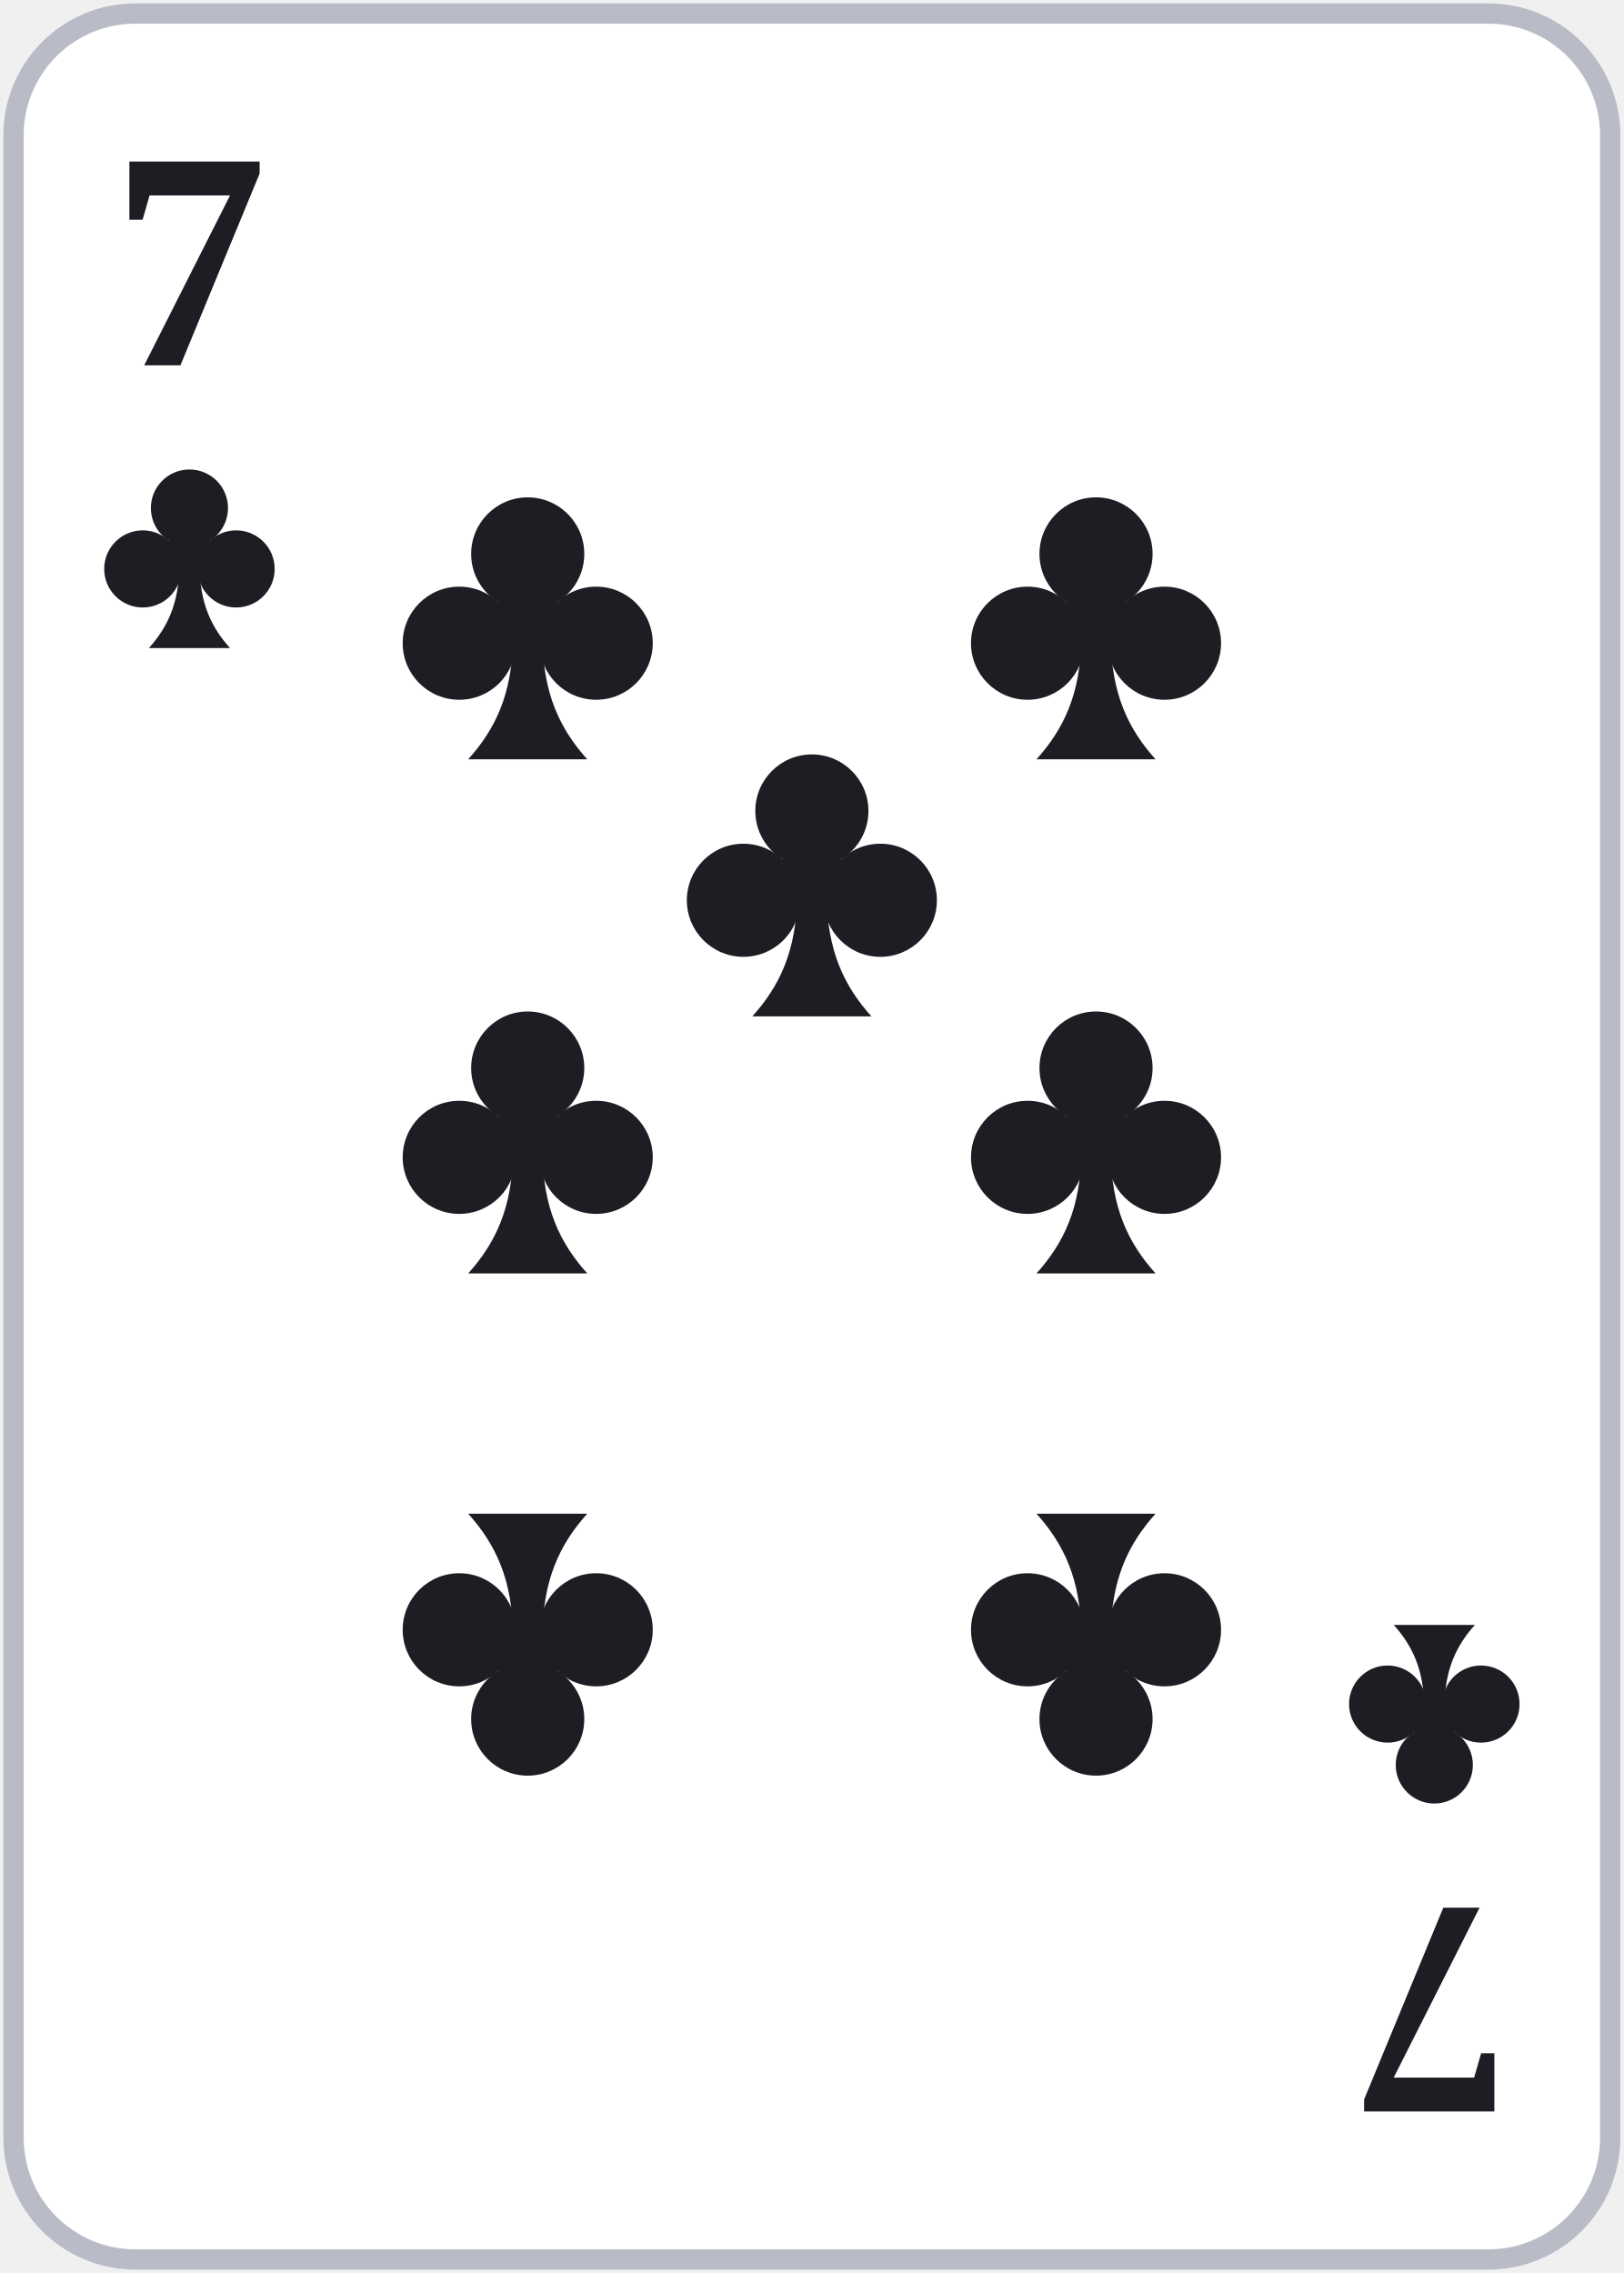
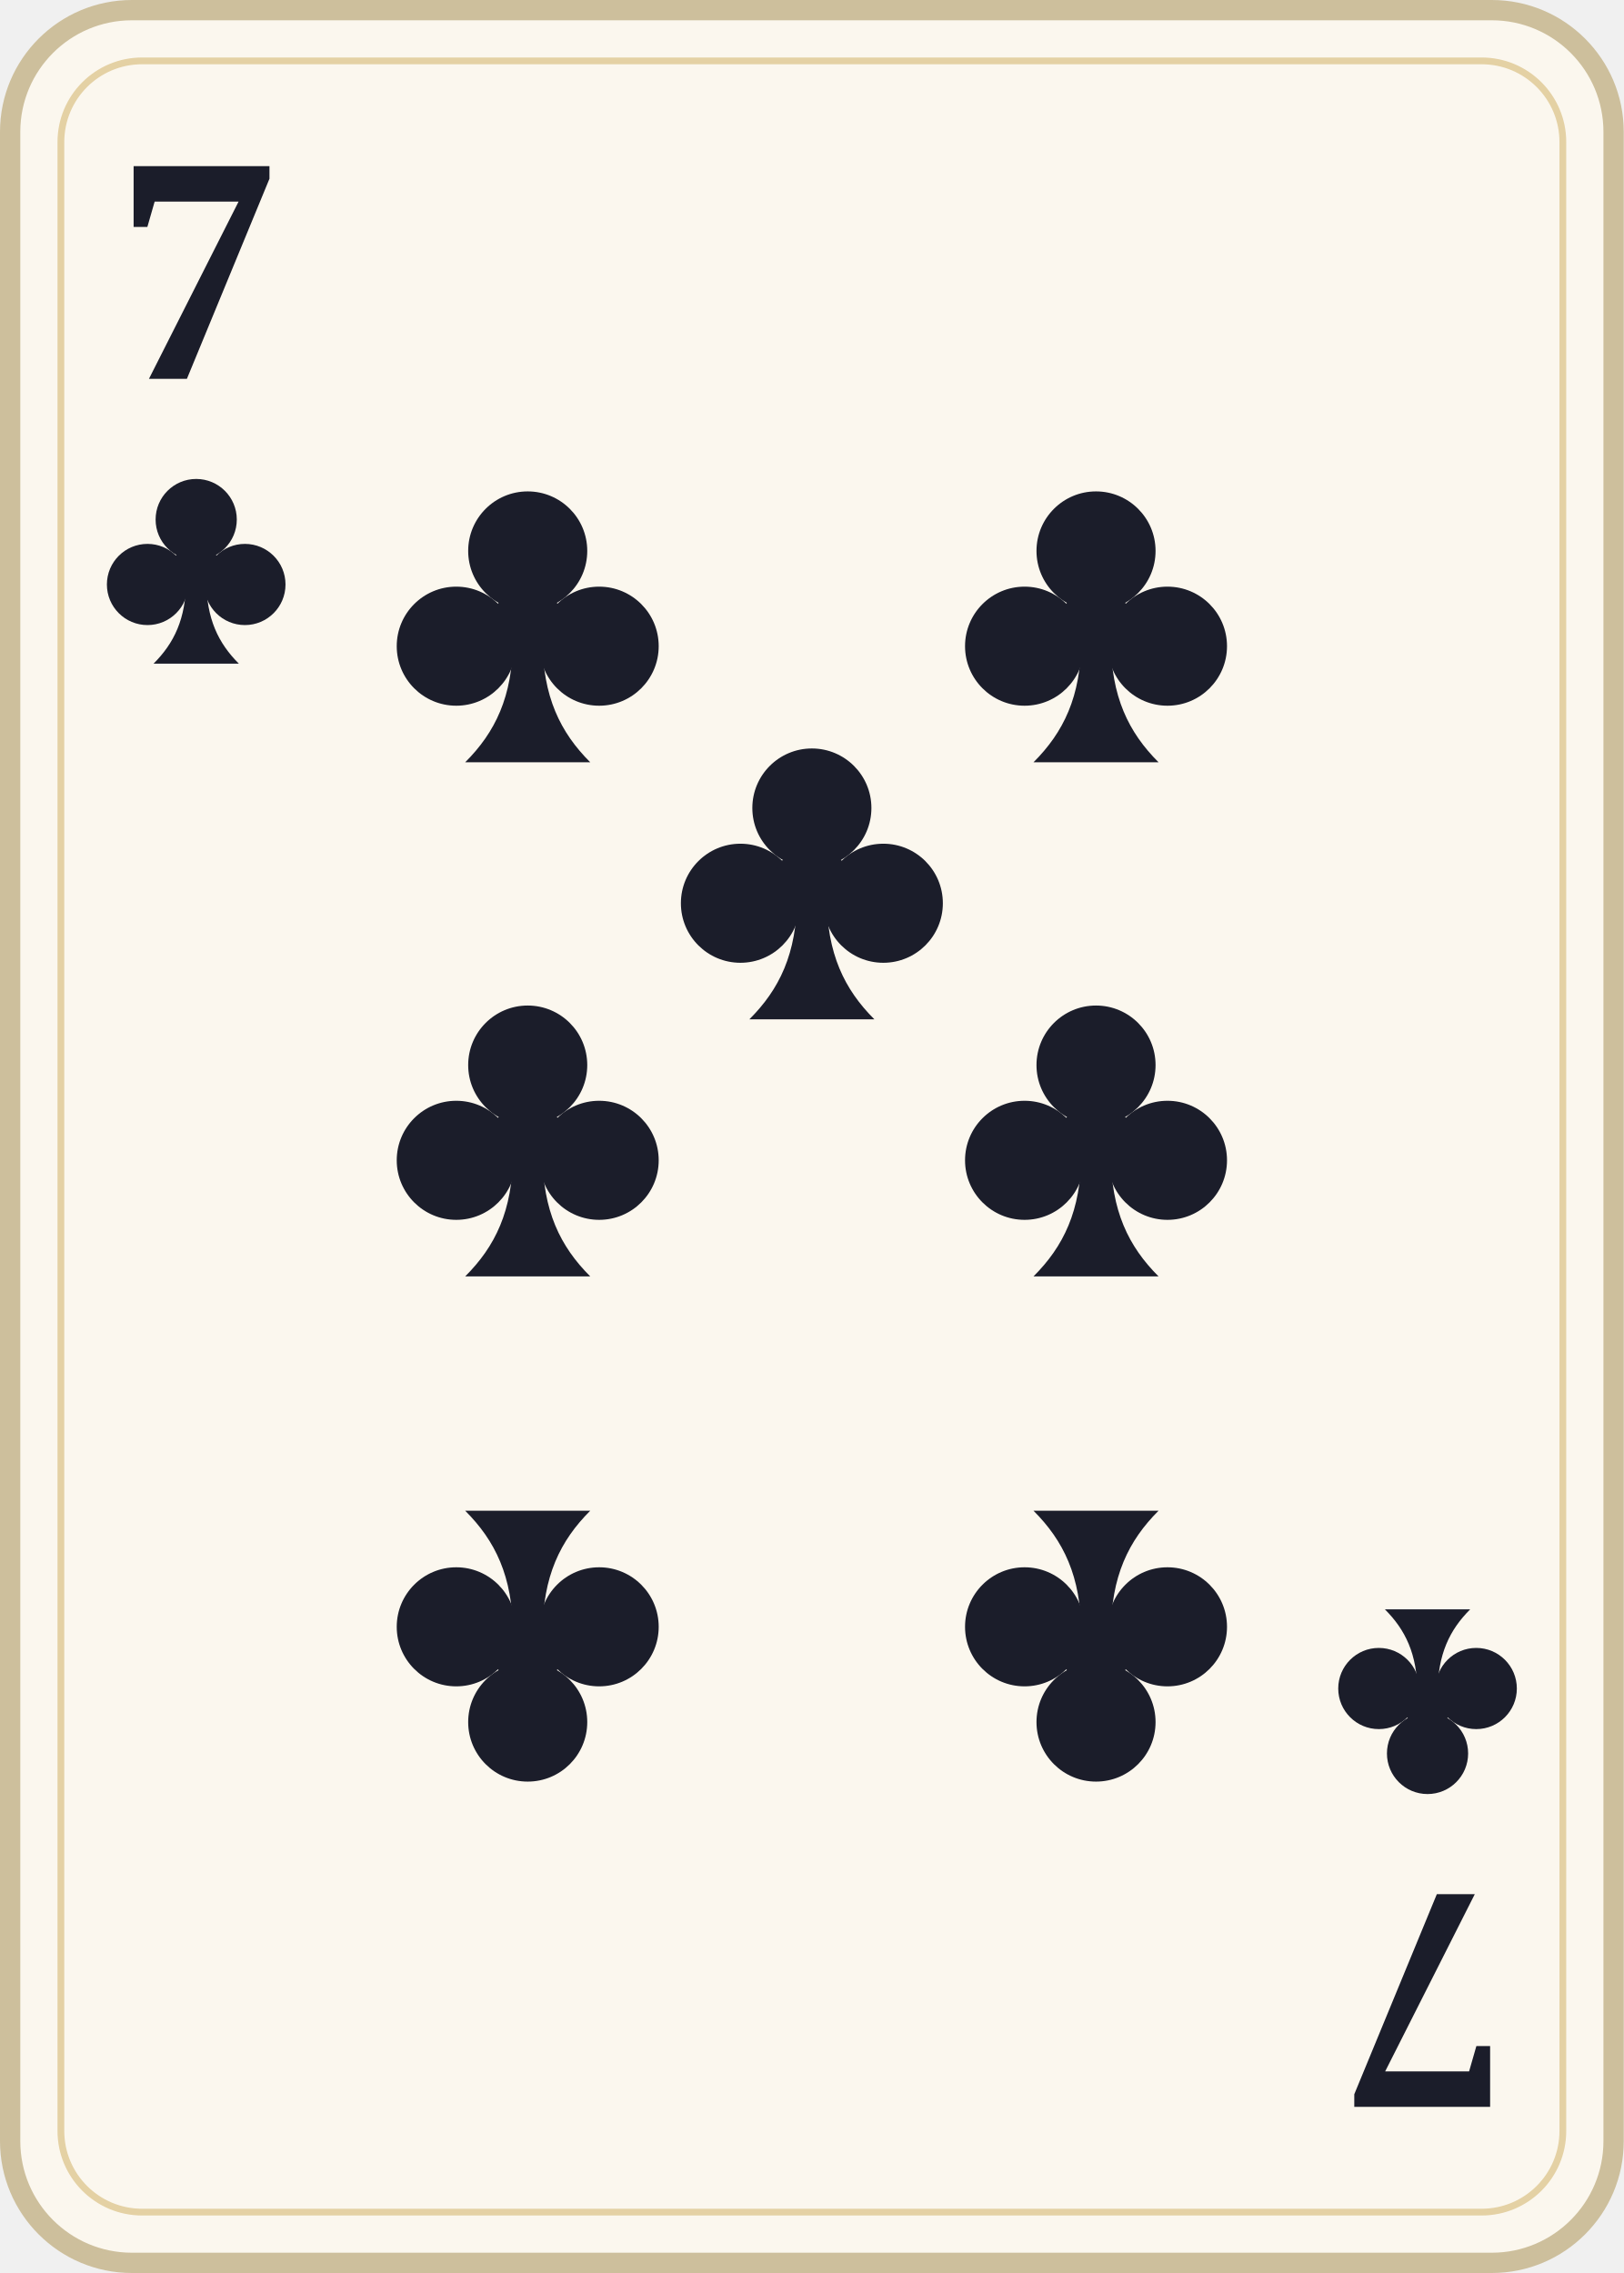
- <svg xmlns="http://www.w3.org/2000/svg" viewBox="0 0 240 336" width="240" height="336">
+ <svg xmlns="http://www.w3.org/2000/svg" viewBox="0 0 240 336" width="240" height="336" data-rank="SEVEN" data-suit="CLUBS">
  <defs>
    <symbol id="suit" viewBox="0 0 100 100" overflow="visible">
-       <circle cx="50" cy="27" r="19" />
-       <circle cx="27" cy="57" r="19" />
-       <circle cx="73" cy="57" r="19" />
-       <circle cx="50" cy="50" r="12" />
-       <path d="M45 55 C45 74 39 86 30 96 L70 96 C61 86 55 74 55 55 Z" />
+       <circle cx="50" cy="26" r="20" />
+       <circle cx="26" cy="58" r="20" />
+       <circle cx="74" cy="58" r="20" />
+       <circle cx="50" cy="52" r="13" />
+       <path d="M45 56 C45 75 39 87 29 97 L71 97 C61 87 55 75 55 56 Z" />
    </symbol>
  </defs>
-   <rect x="2" y="2" width="236" height="332" rx="18" fill="#ffffff" stroke="#b9bcc6" stroke-width="3" />
-   <g fill="#1d1d24" color="#1d1d24">
+   <rect x="1.5" y="1.5" width="237" height="333" rx="18" fill="#fbf7ee" stroke="#cdbf9c" stroke-width="3" />
+   <rect x="9" y="9" width="222" height="318" rx="12" fill="none" stroke="#c9a24a" stroke-opacity="0.45" stroke-width="1" />
+   <g fill="#1b1d2a" color="#1b1d2a">
    <use href="#suit" x="0" y="0" width="100" height="100" transform="translate(56 70)  scale(0.44)" />
    <use href="#suit" x="0" y="0" width="100" height="100" transform="translate(140 70)  scale(0.44)" />
    <use href="#suit" x="0" y="0" width="100" height="100" transform="translate(98 108)  scale(0.44)" />
    <use href="#suit" x="0" y="0" width="100" height="100" transform="translate(56 146)  scale(0.44)" />
    <use href="#suit" x="0" y="0" width="100" height="100" transform="translate(140 146)  scale(0.44)" />
    <use href="#suit" x="0" y="0" width="100" height="100" transform="translate(56 222) rotate(180 22 22) scale(0.44)" />
    <use href="#suit" x="0" y="0" width="100" height="100" transform="translate(140 222) rotate(180 22 22) scale(0.44)" />
  </g>
-   <g fill="#1d1d24">
-     <text x="28" y="54" text-anchor="middle" font-family="Georgia, 'Times New Roman', serif" font-weight="700" font-size="46">7</text>
-     <use href="#suit" x="0" y="0" width="100" height="100" transform="translate(13 67)  scale(0.3)" />
+   <g fill="#1b1d2a">
+     <text x="29" y="56" text-anchor="middle" font-family="Georgia, 'Times New Roman', serif" font-weight="700" font-size="48">7</text>
+     <use href="#suit" x="0" y="0" width="100" height="100" transform="translate(14 69)  scale(0.3)" />
  </g>
  <g transform="rotate(180 120 168)">
-     <g fill="#1d1d24">
-       <text x="28" y="54" text-anchor="middle" font-family="Georgia, 'Times New Roman', serif" font-weight="700" font-size="46">7</text>
-       <use href="#suit" x="0" y="0" width="100" height="100" transform="translate(13 67)  scale(0.3)" />
+     <g fill="#1b1d2a">
+       <text x="29" y="56" text-anchor="middle" font-family="Georgia, 'Times New Roman', serif" font-weight="700" font-size="48">7</text>
+       <use href="#suit" x="0" y="0" width="100" height="100" transform="translate(14 69)  scale(0.3)" />
    </g>
  </g>
</svg>
